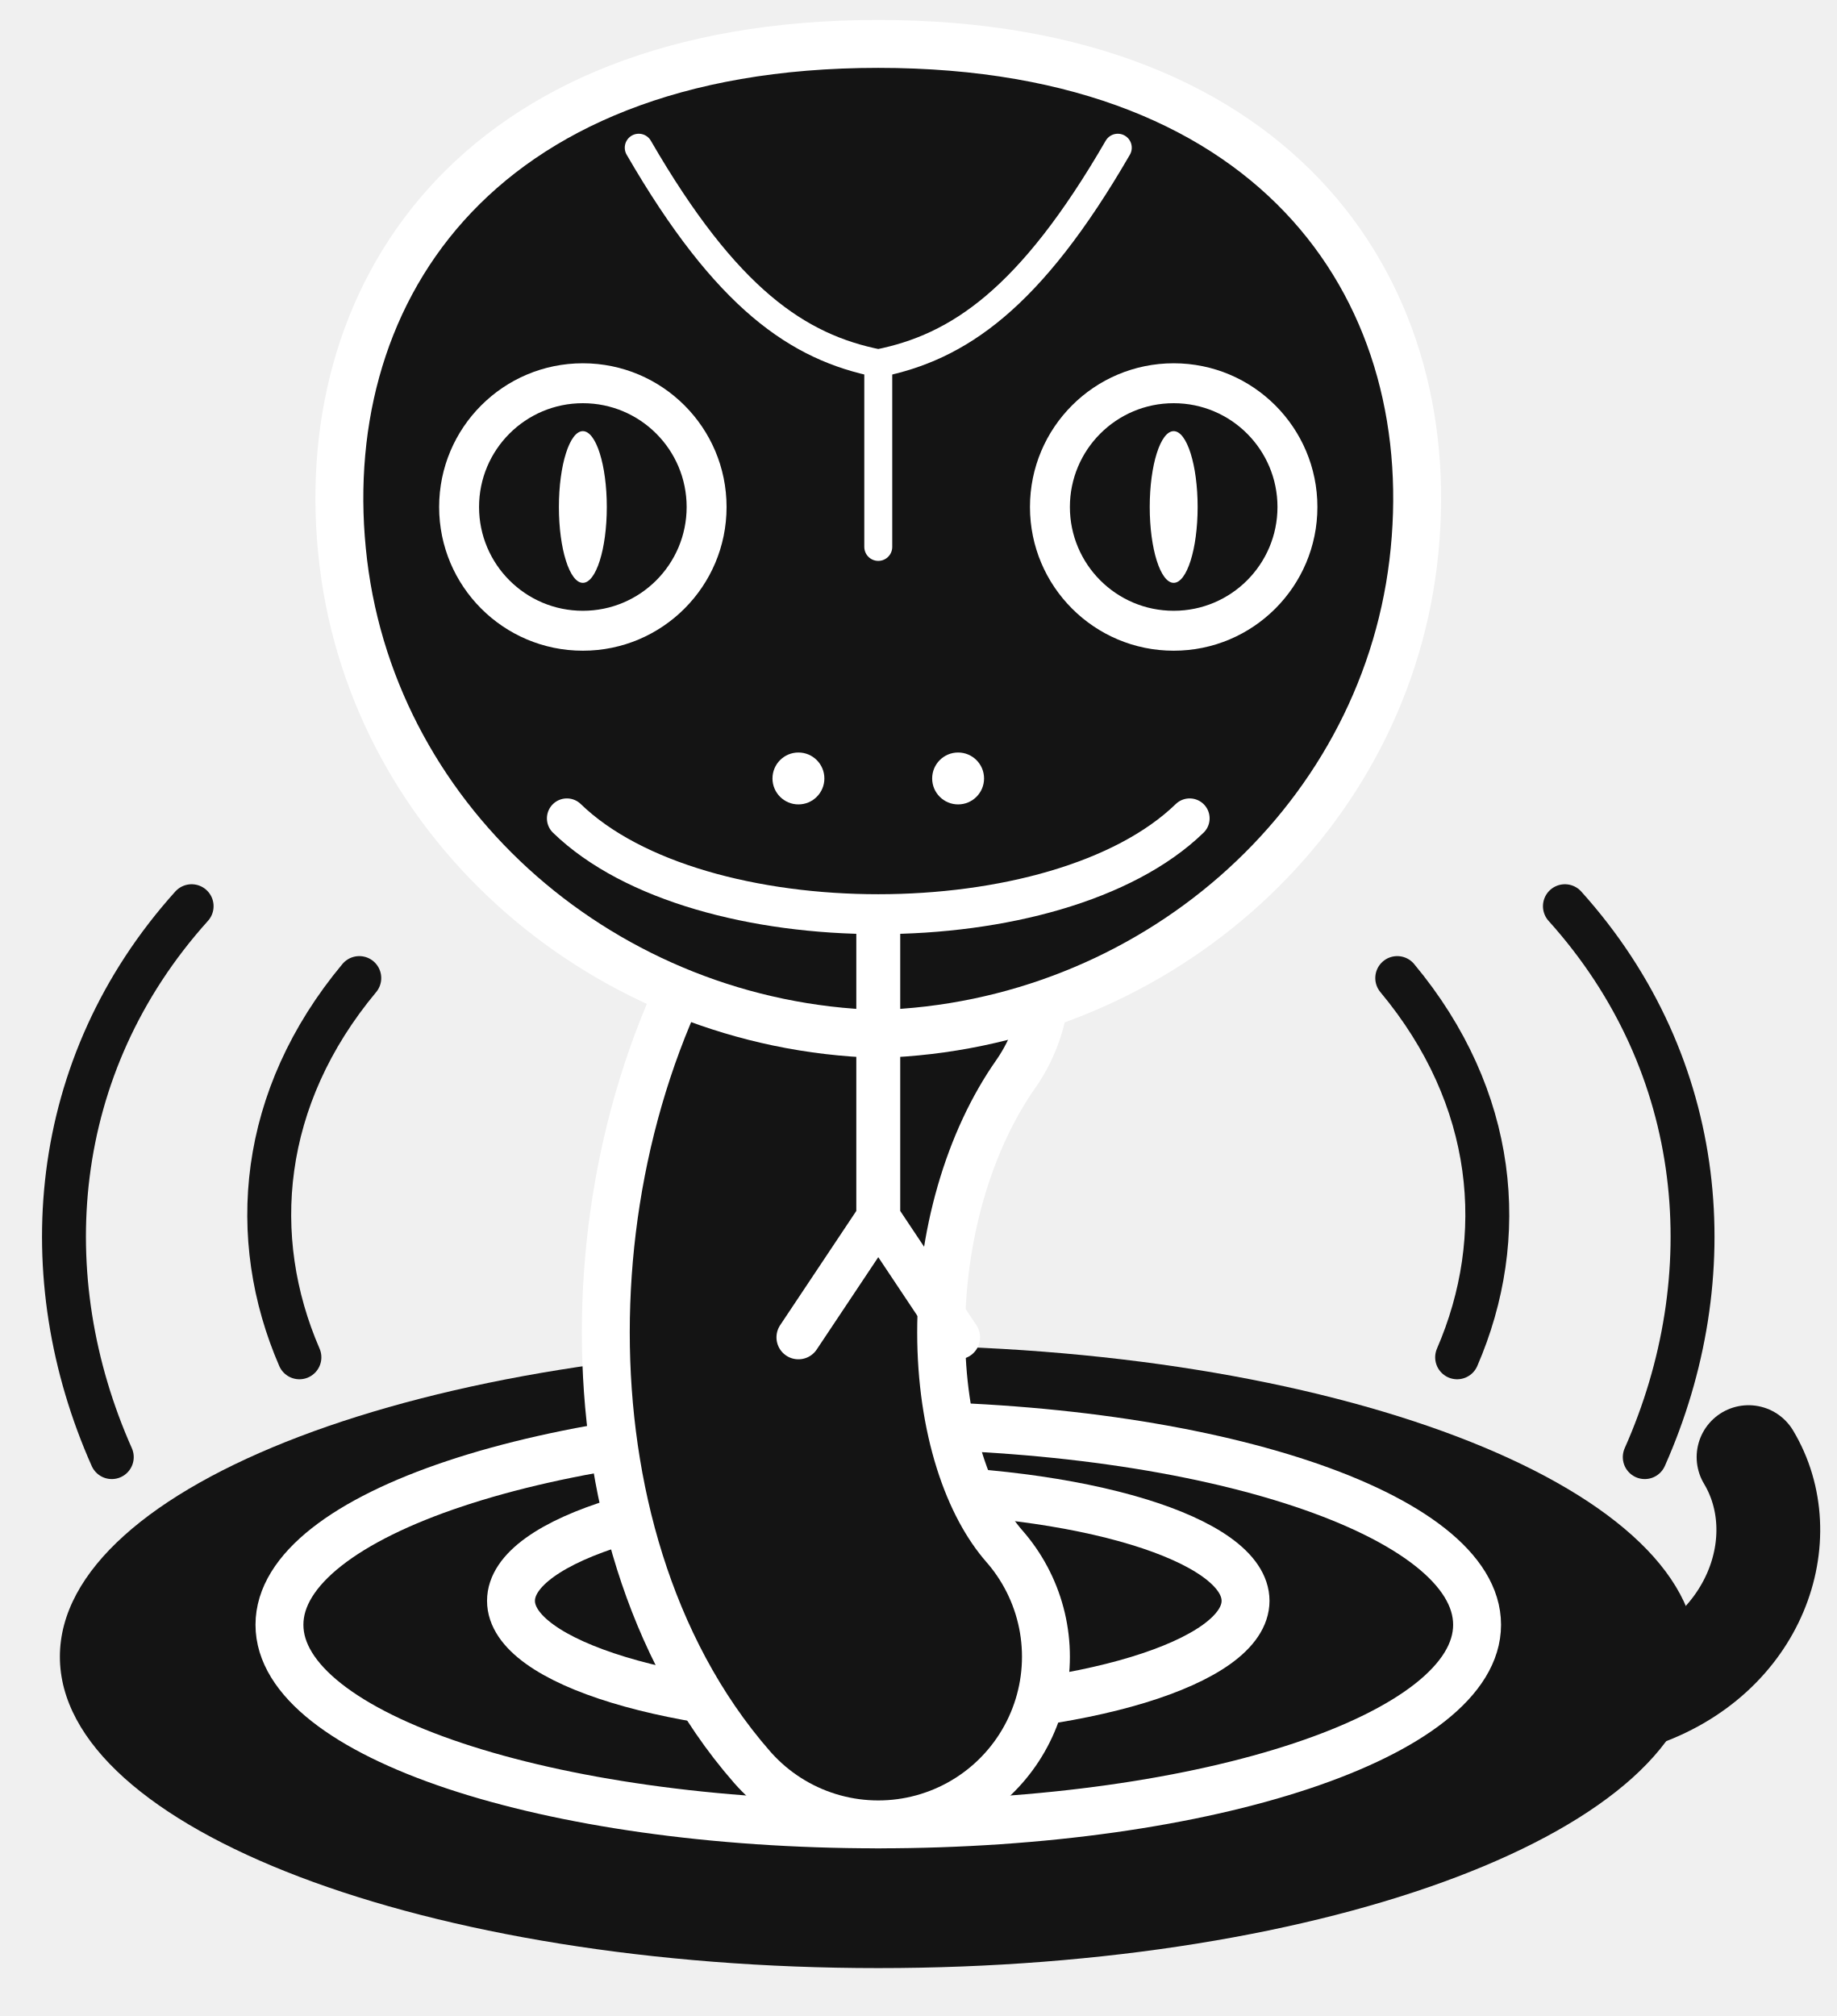
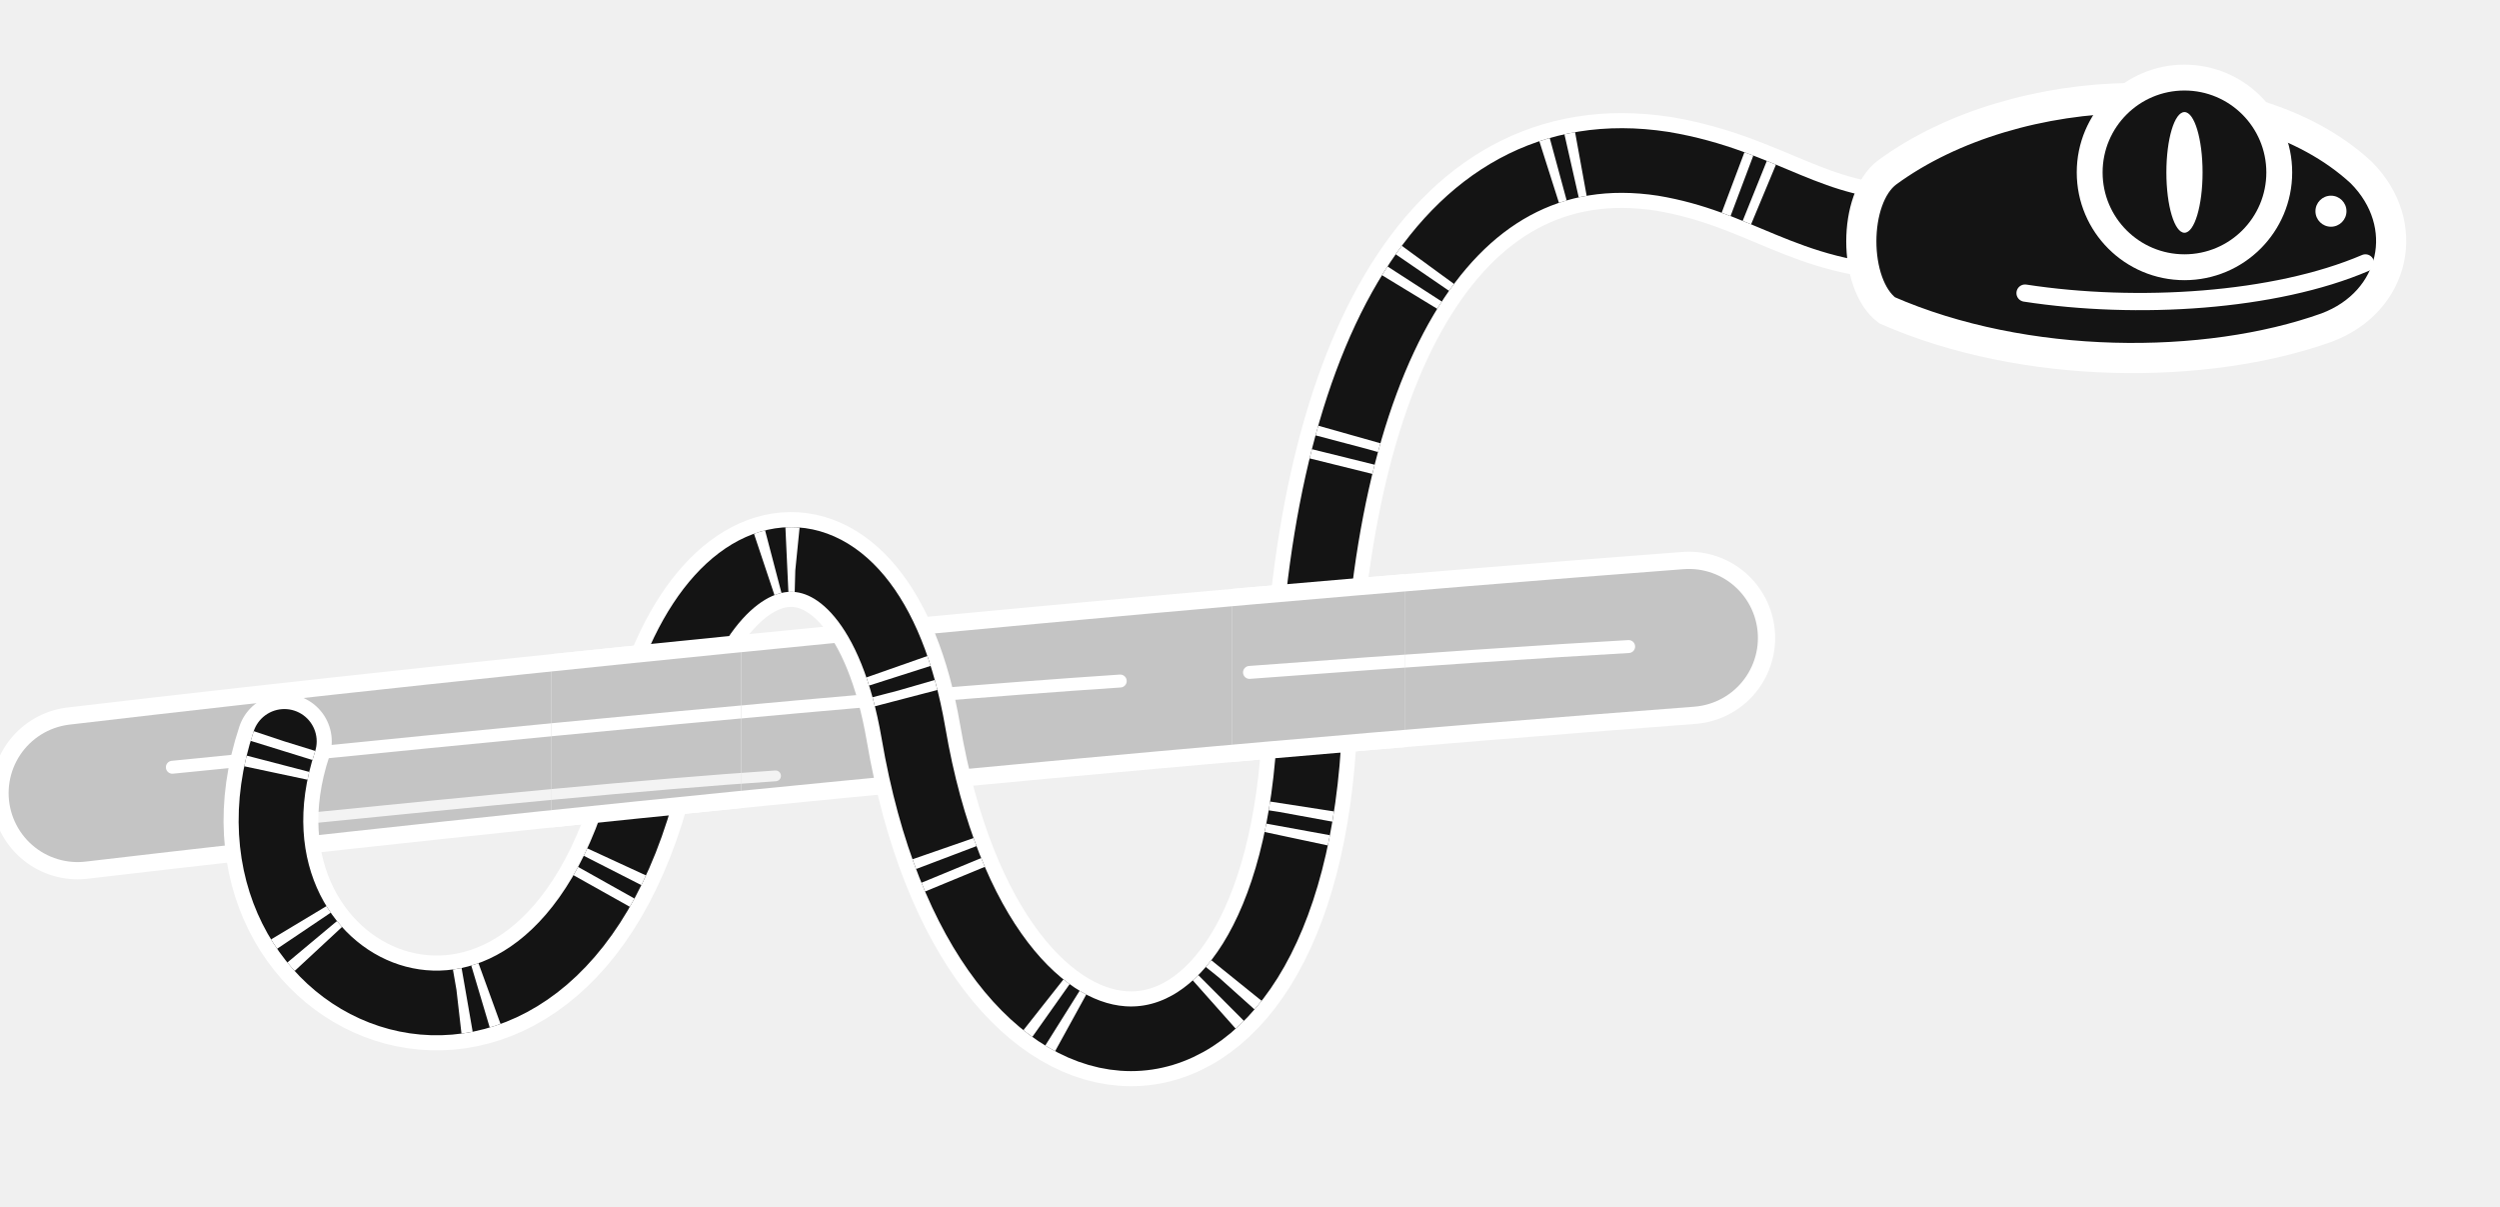
- <svg xmlns="http://www.w3.org/2000/svg" viewBox="30 225 460 505" width="460" height="505">
-   <ellipse cx="250" cy="640" rx="205" ry="78" fill="#141414" />
-   <ellipse cx="250" cy="632" rx="150" ry="50" fill="none" stroke="#ffffff" stroke-width="12" />
-   <ellipse cx="250" cy="626" rx="92" ry="28" fill="none" stroke="#ffffff" stroke-width="12" />
-   <path d="M440 650 C 470 640, 480 610, 468 590" fill="none" stroke="#141414" stroke-width="26" stroke-linecap="round" />
-   <path d="M250 640 C 215 600, 215 520, 250 470" fill="none" stroke="#ffffff" stroke-width="96" stroke-linecap="round" />
-   <path d="M250 640 C 215 600, 215 520, 250 470" fill="none" stroke="#141414" stroke-width="72" stroke-linecap="round" />
-   <path d="M250 236 C 352 236, 392 300, 384 366 C 376 432, 318 482, 250 484 C 182 482, 124 432, 116 366 C 108 300, 148 236, 250 236 Z" fill="#141414" stroke="#ffffff" stroke-width="12" />
-   <path d="M190 262 C 212 300, 230 312, 250 316 C 270 312, 288 300, 310 262" fill="none" stroke="#ffffff" stroke-width="7" stroke-linecap="round" />
-   <path d="M250 316 L 250 362" stroke="#ffffff" stroke-width="7" stroke-linecap="round" />
-   <circle cx="176" cy="352" r="36" fill="#ffffff" />
-   <circle cx="176" cy="352" r="26" fill="#141414" />
-   <ellipse cx="176" cy="352" rx="6" ry="19" fill="#ffffff" />
-   <circle cx="324" cy="352" r="36" fill="#ffffff" />
-   <circle cx="324" cy="352" r="26" fill="#141414" />
-   <ellipse cx="324" cy="352" rx="6" ry="19" fill="#ffffff" />
-   <circle cx="230" cy="420" r="6.5" fill="#ffffff" />
-   <circle cx="270" cy="420" r="6.5" fill="#ffffff" />
-   <path d="M172 430 C 205 462, 295 462, 328 430" fill="none" stroke="#ffffff" stroke-width="10" stroke-linecap="round" />
-   <path d="M250 458 L 250 530 L 230 560 M 250 530 L 270 560" fill="none" stroke="#ffffff" stroke-width="11" stroke-linecap="round" stroke-linejoin="round" />
-   <g fill="none" stroke="#141414" stroke-width="11" stroke-linecap="round">
-     <path d="M120 470 C 95 500, 92 535, 105 565" />
-     <path d="M78 452 C 42 492, 38 545, 58 590" />
-     <path d="M380 470 C 405 500, 408 535, 395 565" />
-     <path d="M422 452 C 458 492, 462 545, 442 590" />
+ <svg xmlns="http://www.w3.org/2000/svg" viewBox="0 120 580 280" width="580" height="280">
+   <path d="M 18 304 C 120 292, 260 278, 392 268" fill="none" stroke="#ffffff" stroke-width="40" stroke-linecap="round" />
+   <path d="M 18 304 C 120 292, 260 278, 392 268" fill="none" stroke="#c4c4c4" stroke-width="32" stroke-linecap="round" />
+   <path d="M 40 298 C 120 290, 200 282, 260 278 M 290 276 C 330 273, 360 271, 378 270" fill="none" stroke="#ffffff" stroke-width="3" stroke-linecap="round" />
+   <path d="M 70 310 C 110 306, 150 302, 180 300" fill="none" stroke="#ffffff" stroke-width="2.5" stroke-linecap="round" opacity=".8" />
+   <g fill="none" stroke-linecap="round" stroke-linejoin="round">
+     <path d="M 66 292 C 46 352, 128 388, 150 300 C 160 238, 202 232, 212 290 C 228 384, 300 386, 304 288 C 306 206, 334 150, 386 158 C 410 162, 420 174, 444 174" stroke="#ffffff" stroke-width="22" />
+     <path d="M 66 292 C 46 352, 128 388, 150 300 C 160 238, 202 232, 212 290 C 228 384, 300 386, 304 288 C 306 206, 334 150, 386 158 C 410 162, 420 174, 444 174" stroke="#141414" stroke-width="15" />
+     <path d="M 66 292 C 46 352, 128 388, 150 300 C 160 238, 202 232, 212 290 C 228 384, 300 386, 304 288 C 306 206, 334 150, 386 158 C 410 162, 420 174, 444 174" stroke="#ffffff" stroke-width="15" stroke-dasharray="2.2 3.2 2.2 36" stroke-linecap="butt" />
  </g>
+   <clipPath id="cp141414">
+     <rect x="128" y="240" width="44" height="90" />
+     <rect x="286" y="230" width="40" height="90" />
+   </clipPath>
+   <g clip-path="url(#cp141414)">
+     <path d="M 18 304 C 120 292, 260 278, 392 268" fill="none" stroke="#ffffff" stroke-width="40" stroke-linecap="round" />
+     <path d="M 18 304 C 120 292, 260 278, 392 268" fill="none" stroke="#c4c4c4" stroke-width="32" stroke-linecap="round" />
+     <path d="M 40 298 C 120 290, 200 282, 260 278 M 290 276 C 330 273, 360 271, 378 270" fill="none" stroke="#ffffff" stroke-width="3" stroke-linecap="round" />
+     <path d="M 70 310 C 110 306, 150 302, 180 300" fill="none" stroke="#ffffff" stroke-width="2.5" stroke-linecap="round" opacity=".8" />
+   </g>
+   <path d="M 438 160 C 468 138, 522 136, 548 160 C 560 172, 556 190, 540 196 C 512 206, 470 206, 438 192 C 430 186, 430 166, 438 160 Z" fill="#141414" stroke="#ffffff" stroke-width="7" />
+   <path d="M 549 181 C 528 190, 496 192, 470 188" fill="none" stroke="#ffffff" stroke-width="4" stroke-linecap="round" />
+   <circle cx="507" cy="160" r="25" fill="#ffffff" />
+   <circle cx="507" cy="160" r="19" fill="#141414" />
+   <ellipse cx="507" cy="160" rx="4.2" ry="14" fill="#ffffff" />
+   <circle cx="541" cy="169" r="3.6" fill="#ffffff" />
</svg>
